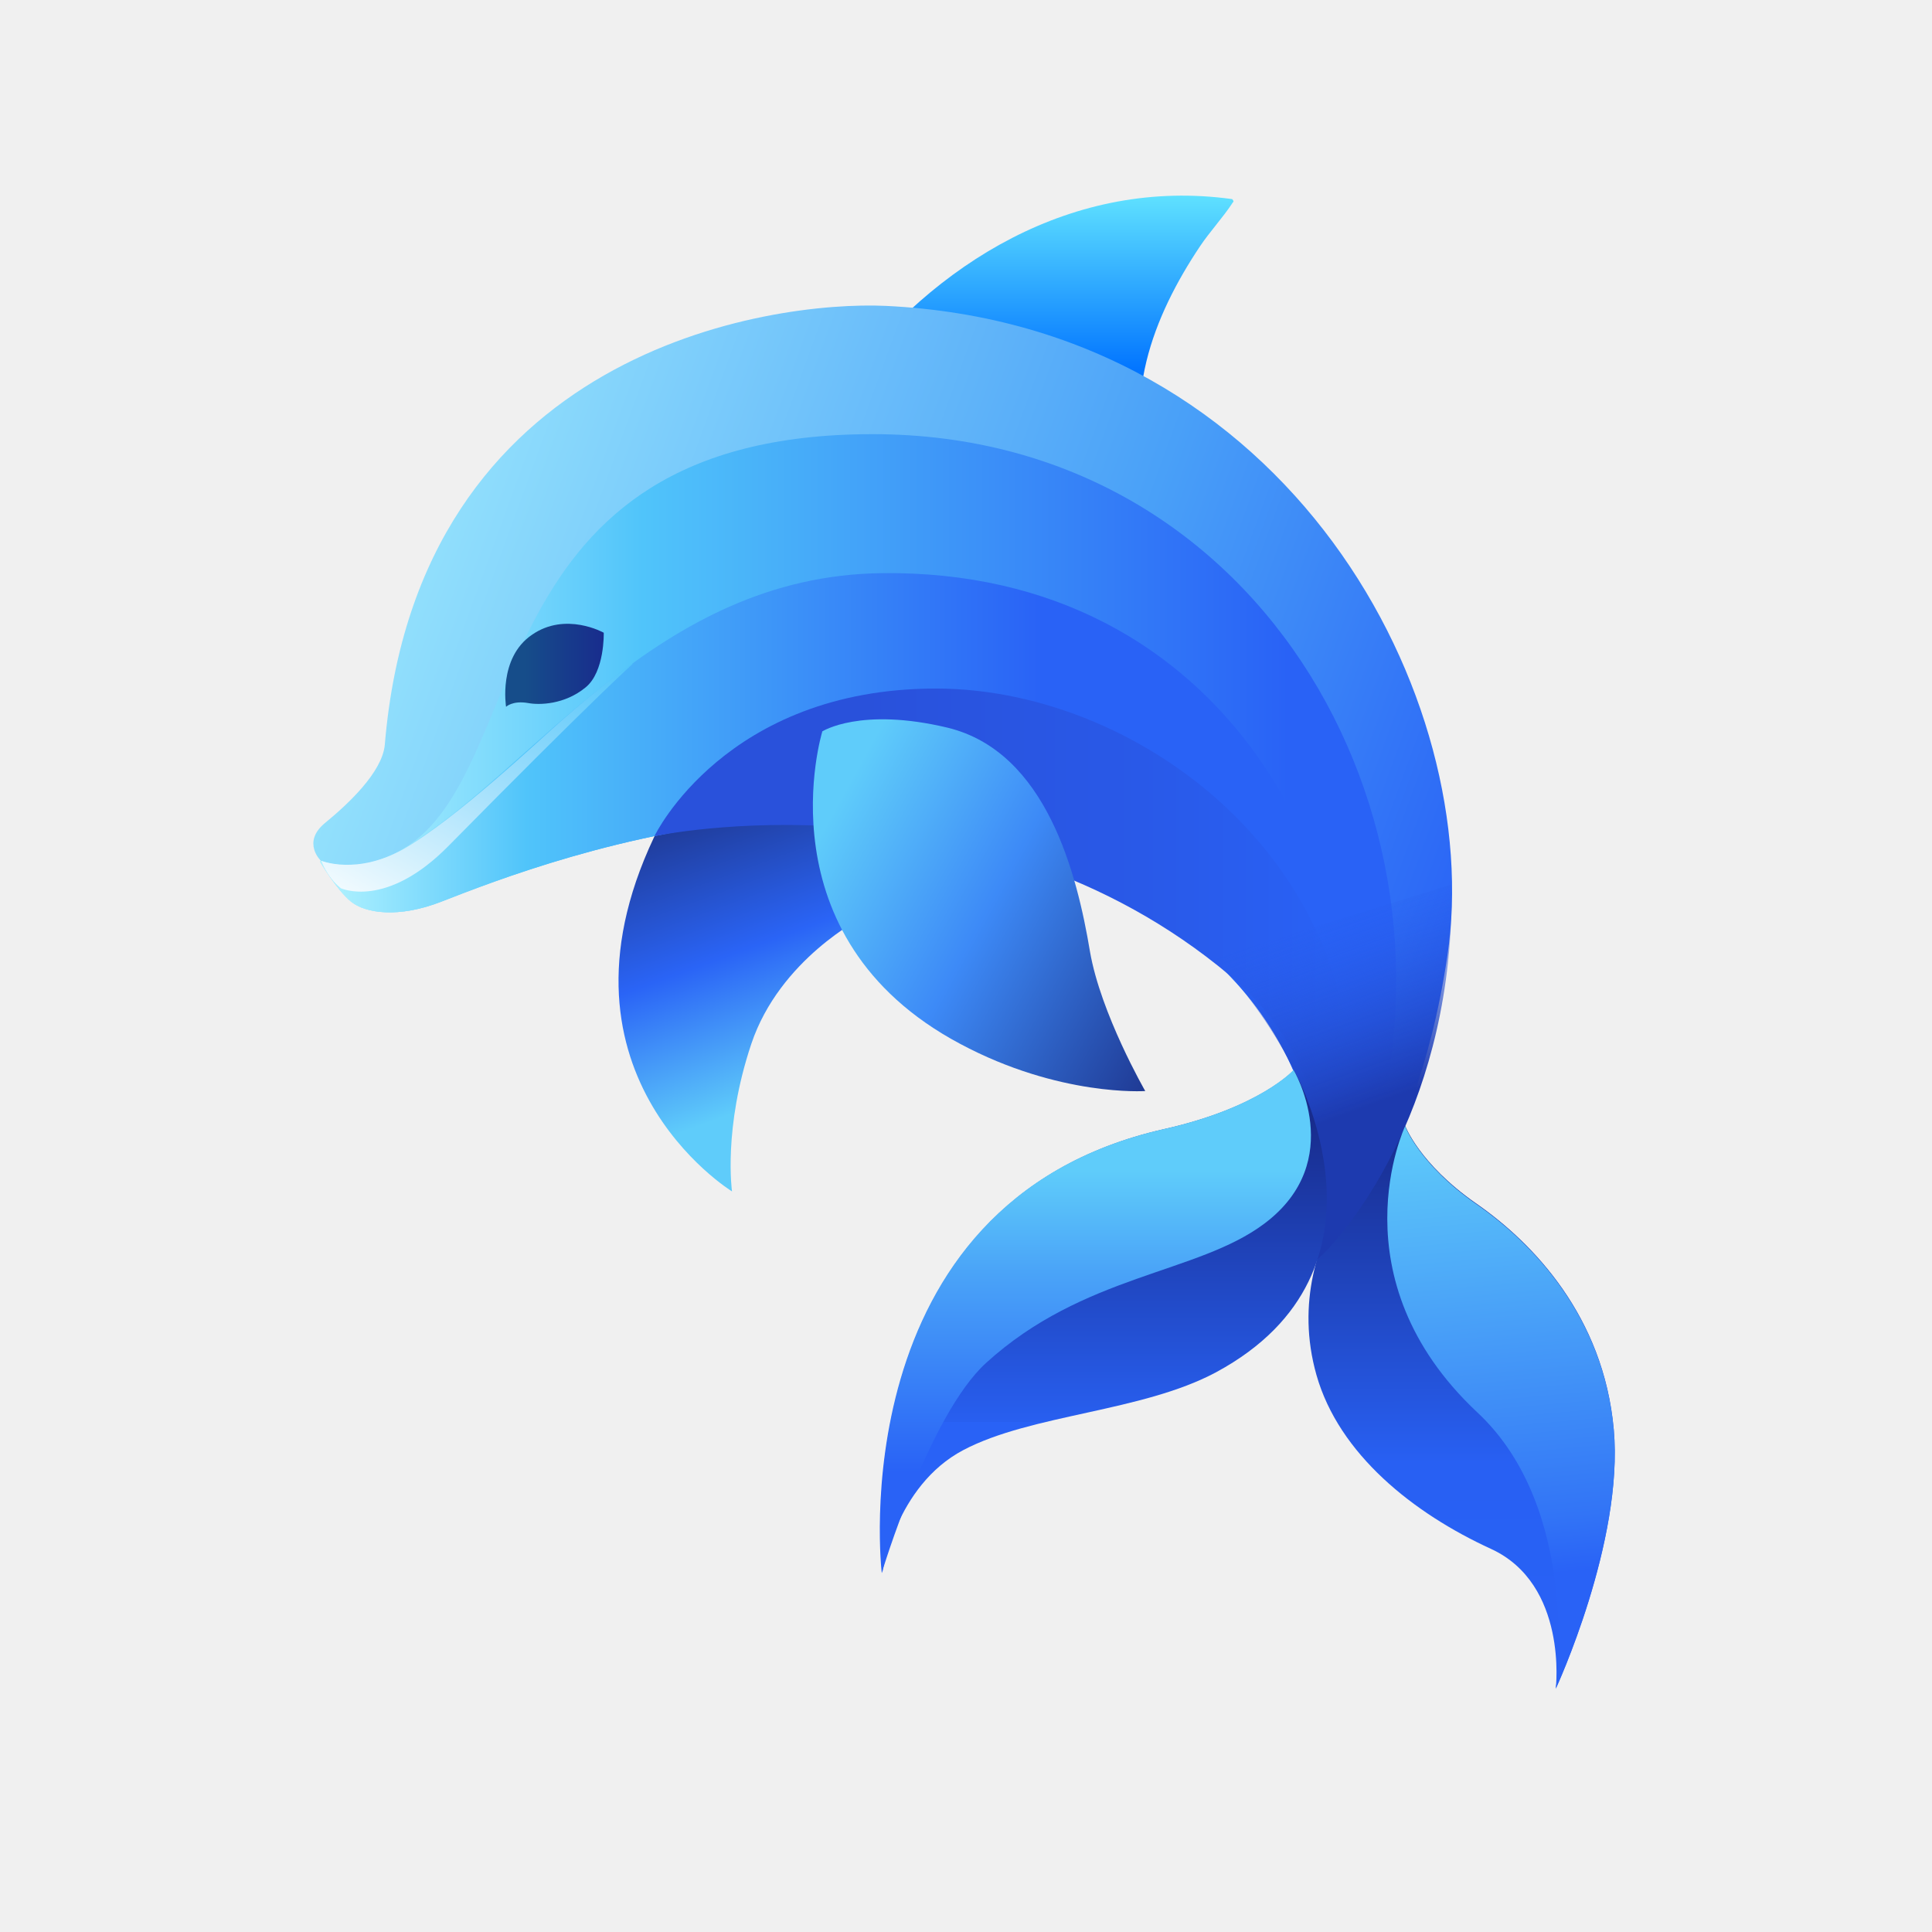
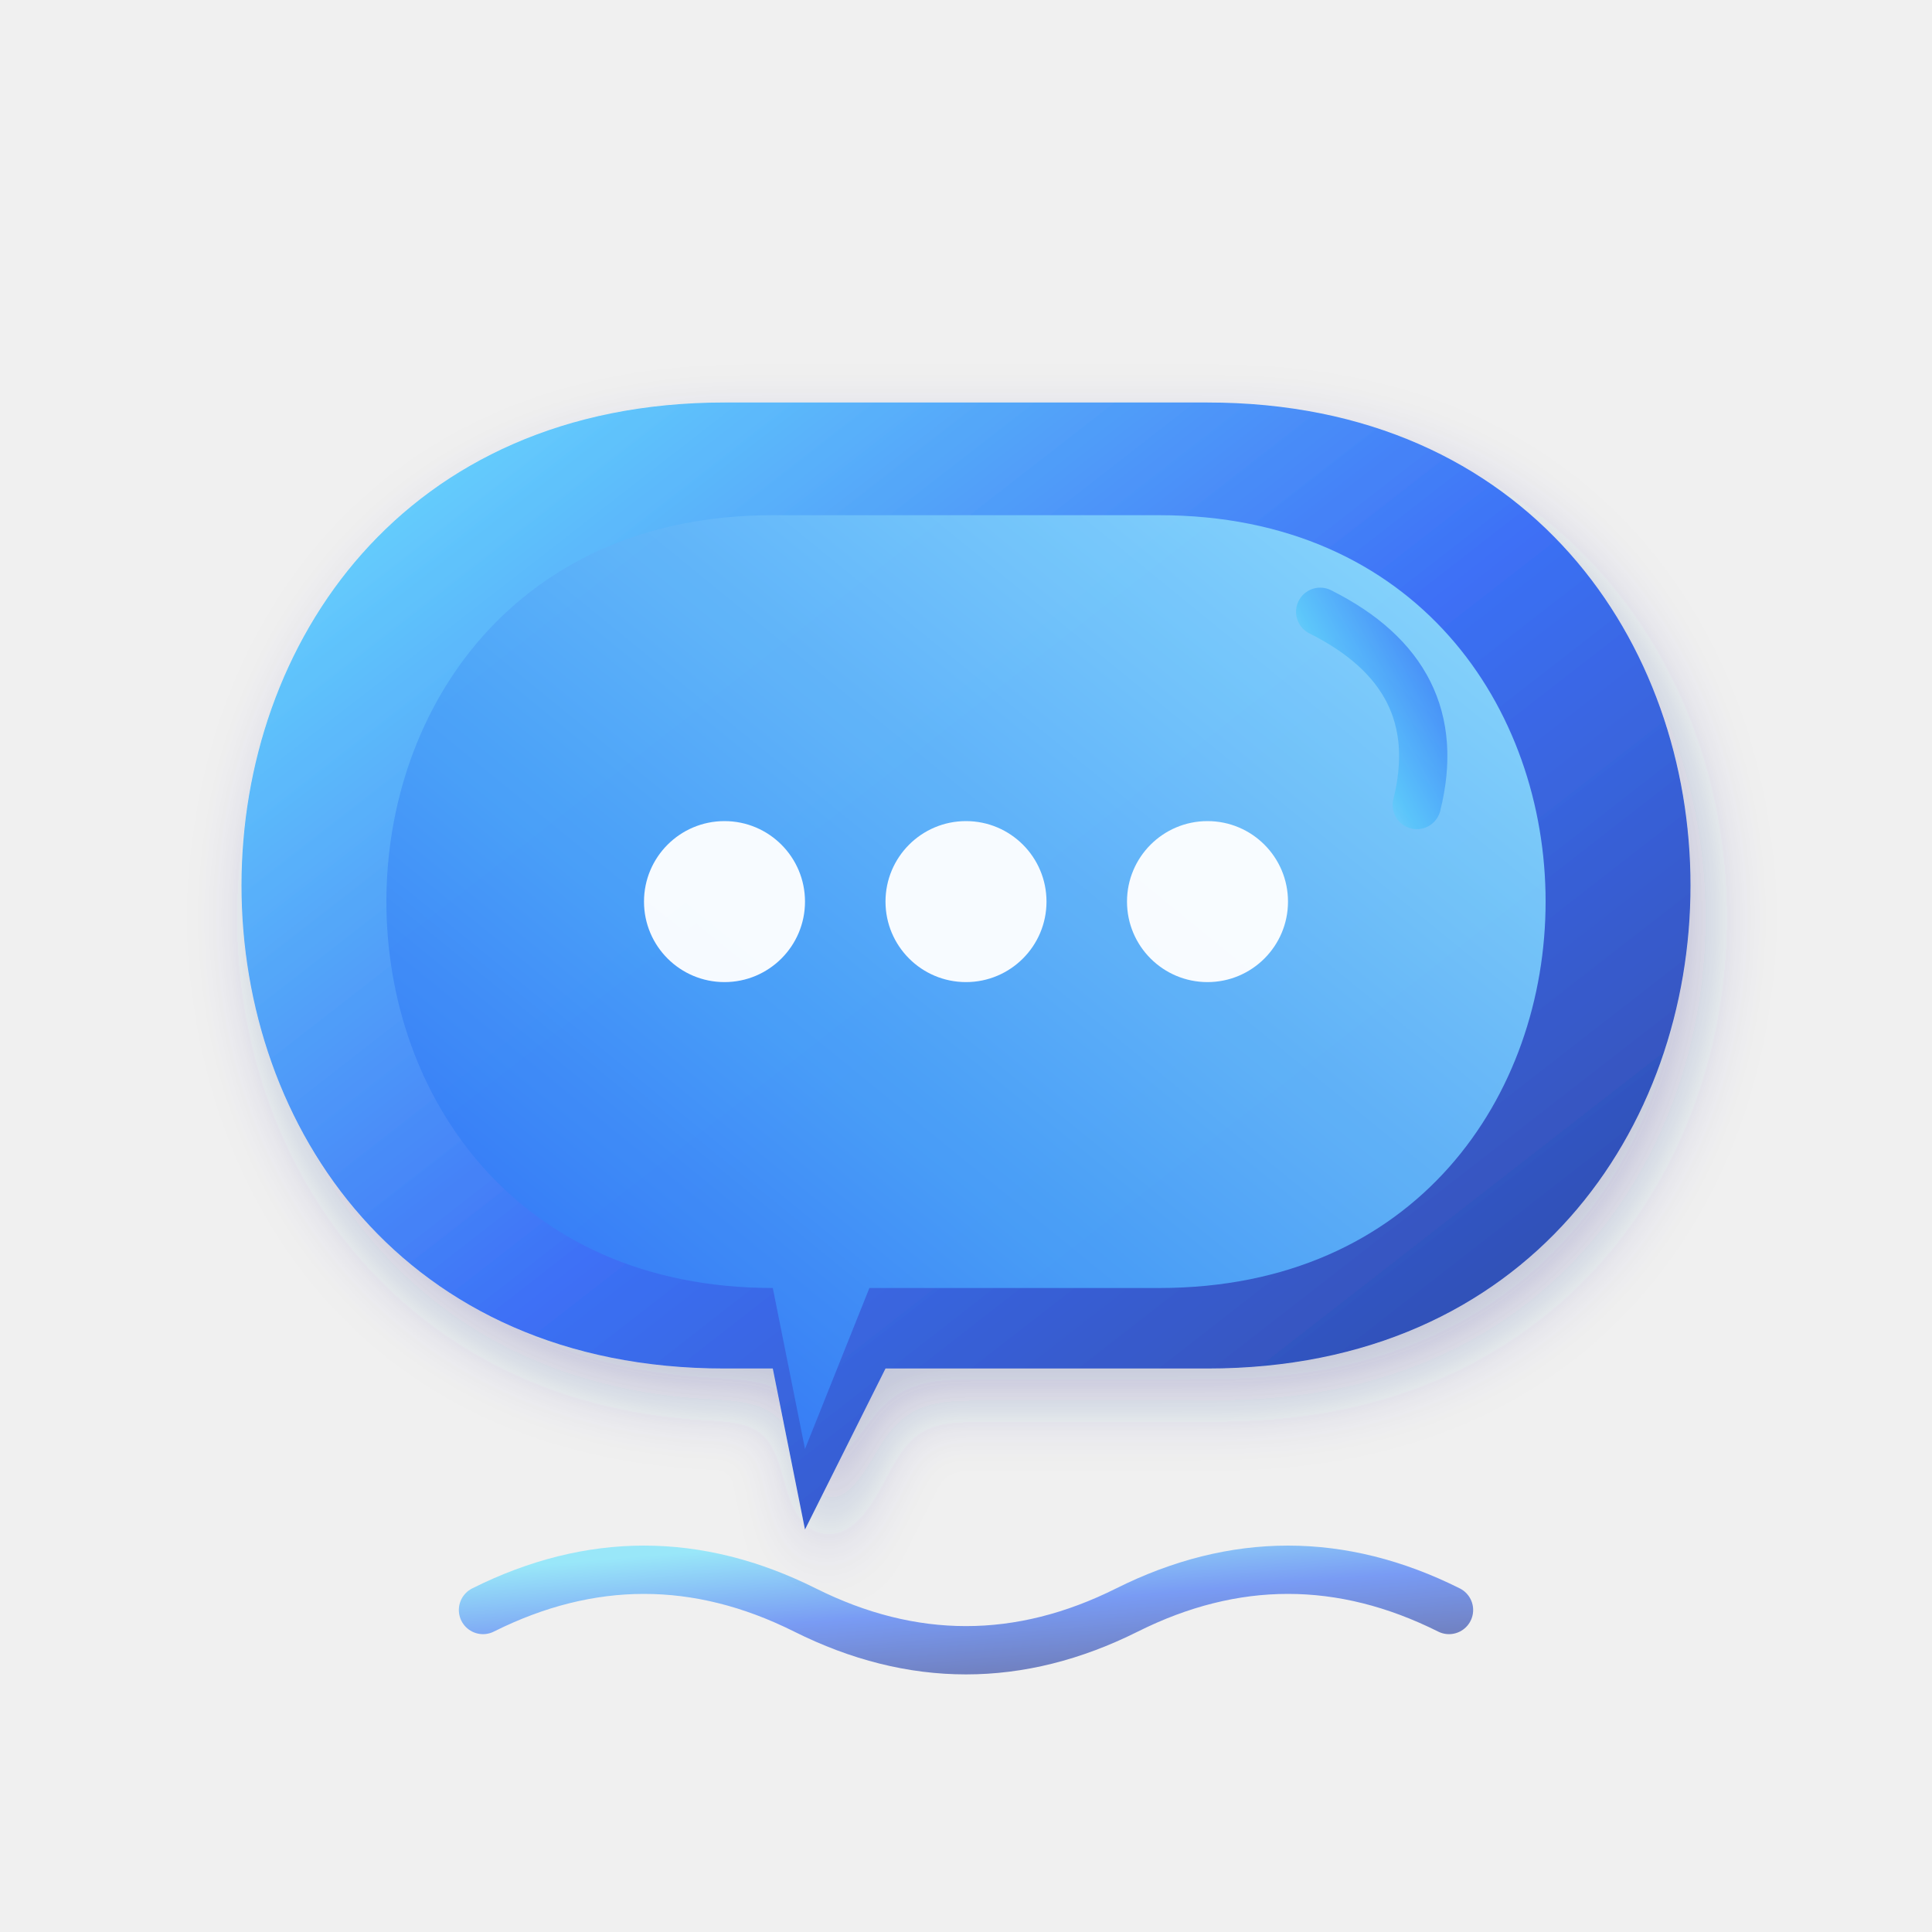
- <svg xmlns="http://www.w3.org/2000/svg" id="Layer_1" version="1.1" viewBox="0 0 360 360">
+ <svg xmlns="http://www.w3.org/2000/svg" viewBox="0 0 120 120">
  <defs>
-     <style>
-       .st0 {
-         fill: url(#linear-gradient2);
-       }
- 
-       .st1 {
-         fill: url(#linear-gradient1);
-       }
- 
-       .st2 {
-         fill: url(#linear-gradient9);
-       }
- 
-       .st3 {
-         fill: url(#linear-gradient3);
-       }
- 
-       .st4 {
-         fill: url(#linear-gradient6);
-       }
- 
-       .st5 {
-         fill: url(#linear-gradient8);
-       }
- 
-       .st6 {
-         fill: url(#linear-gradient7);
-       }
- 
-       .st7 {
-         fill: url(#linear-gradient5);
-       }
- 
-       .st8 {
-         fill: url(#linear-gradient4);
-       }
- 
-       .st9 {
-         fill: url(#linear-gradient13);
-       }
- 
-       .st10 {
-         fill: url(#linear-gradient12);
-       }
- 
-       .st11 {
-         fill: url(#linear-gradient11);
-       }
- 
-       .st12 {
-         fill: url(#linear-gradient10);
-       }
- 
-       .st13 {
-         fill: url(#linear-gradient);
-       }
-     </style>
-     <linearGradient id="linear-gradient" x1="12.5" y1="-2650.1" x2="3.2" y2="-2754.6" gradientTransform="translate(24.3 -2428.8) rotate(-5.1) scale(1 -1)" gradientUnits="userSpaceOnUse">
-       <stop offset="0" stop-color="#182c8d" />
-       <stop offset=".6" stop-color="#2860f3" />
-       <stop offset="1" stop-color="#2962f6" />
+     <linearGradient id="ftGradient1" x1="0%" y1="0%" x2="100%" y2="100%">
+       <stop offset="0%" stop-color="#5fe1ff" />
+       <stop offset="50%" stop-color="#2962f6" />
+       <stop offset="100%" stop-color="#182c8d" />
    </linearGradient>
-     <linearGradient id="linear-gradient1" x1="190.6" y1="466.4" x2="190.6" y2="520.5" gradientTransform="translate(0 -430)" gradientUnits="userSpaceOnUse">
-       <stop offset="0" stop-color="#5fe1ff" />
-       <stop offset=".6" stop-color="#0275ff" />
+     <linearGradient id="ftGradient2" x1="100%" y1="0%" x2="0%" y2="100%">
+       <stop offset="0%" stop-color="#92e0fc" />
+       <stop offset="60%" stop-color="#49a0f8" />
+       <stop offset="100%" stop-color="#2962f6" />
    </linearGradient>
-     <linearGradient id="linear-gradient2" x1="79.6" y1="-2308.2" x2="276" y2="-2379.6" gradientTransform="translate(0 -2210) scale(1 -1)" gradientUnits="userSpaceOnUse">
-       <stop offset="0" stop-color="#92e0fc" />
-       <stop offset=".6" stop-color="#49a0f8" />
-       <stop offset="1" stop-color="#2962f6" />
+     <linearGradient id="ftGradient3" x1="0%" y1="100%" x2="100%" y2="0%">
+       <stop offset="0%" stop-color="#b4f4ff" />
+       <stop offset="40%" stop-color="#50c4fa" />
+       <stop offset="100%" stop-color="#2962f6" />
    </linearGradient>
-     <linearGradient id="linear-gradient3" x1="59.6" y1="-2368.4" x2="260.2" y2="-2368.4" gradientTransform="translate(0 -2210) scale(1 -1)" gradientUnits="userSpaceOnUse">
-       <stop offset="0" stop-color="#b4f4ff" />
-       <stop offset=".3" stop-color="#50c4fa" />
-       <stop offset=".9" stop-color="#2962f6" />
-     </linearGradient>
-     <linearGradient id="linear-gradient4" x1="151.6" y1="-2427" x2="127.6" y2="-2361.1" gradientTransform="translate(0 -2210) scale(1 -1)" gradientUnits="userSpaceOnUse">
-       <stop offset=".2" stop-color="#5fccfa" />
-       <stop offset=".6" stop-color="#2a64f6" />
-       <stop offset="1" stop-color="#1f3993" />
-     </linearGradient>
-     <linearGradient id="linear-gradient5" x1="59.7" y1="-2381.3" x2="252" y2="-2381.3" gradientTransform="translate(0 -2210) scale(1 -1)" gradientUnits="userSpaceOnUse">
-       <stop offset="0" stop-color="#b4f4ff" />
-       <stop offset=".2" stop-color="#50c4fa" />
-       <stop offset=".7" stop-color="#2962f6" />
-     </linearGradient>
-     <linearGradient id="linear-gradient6" x1="122" y1="-2392.1" x2="251.6" y2="-2392.1" gradientTransform="translate(0 -2210) scale(1 -1)" gradientUnits="userSpaceOnUse">
-       <stop offset=".3" stop-color="#2951db" />
-       <stop offset=".7" stop-color="#2959e8" />
-       <stop offset="1" stop-color="#2962f6" />
-     </linearGradient>
-     <linearGradient id="linear-gradient7" x1="72.4" y1="-2380.6" x2="104.1" y2="-2325.6" gradientTransform="translate(0 -2210) scale(1 -1)" gradientUnits="userSpaceOnUse">
-       <stop offset="0" stop-color="#fff" />
-       <stop offset="0" stop-color="#f0fafe" />
-       <stop offset="1" stop-color="#50c4fa" />
-     </linearGradient>
-     <linearGradient id="linear-gradient8" x1="247.2" y1="-2380.9" x2="267.6" y2="-2437" gradientTransform="translate(0 -2210) scale(1 -1)" gradientUnits="userSpaceOnUse">
-       <stop offset="0" stop-color="#2962f6" stop-opacity="0" />
-       <stop offset="0" stop-color="#275dee" stop-opacity=".1" />
-       <stop offset=".6" stop-color="#1d3aaf" />
-     </linearGradient>
-     <linearGradient id="linear-gradient9" x1="94.1" y1="-2334" x2="112.5" y2="-2334" gradientTransform="translate(0 -2210) scale(1 -1)" gradientUnits="userSpaceOnUse">
-       <stop offset=".2" stop-color="#164d8a" />
-       <stop offset="1" stop-color="#182c8d" />
-     </linearGradient>
-     <linearGradient id="linear-gradient10" x1="205.6" y1="-2503.1" x2="205.6" y2="-2409.4" gradientTransform="translate(0 -2210) scale(1 -1)" gradientUnits="userSpaceOnUse">
-       <stop offset=".3" stop-color="#2962f6" />
-       <stop offset=".3" stop-color="#285ff0" />
-       <stop offset=".9" stop-color="#182c8d" />
-     </linearGradient>
-     <linearGradient id="linear-gradient11" x1="538.9" y1="-1925.9" x2="618.8" y2="-1955" gradientTransform="translate(-90.5 -1837.8) rotate(8.8) scale(1 -1)" gradientUnits="userSpaceOnUse">
-       <stop offset=".1" stop-color="#5fccfa" />
-       <stop offset=".5" stop-color="#3d8af7" />
-       <stop offset="1" stop-color="#1f3993" />
-     </linearGradient>
-     <linearGradient id="linear-gradient12" x1="204.1" y1="-2409.4" x2="204.1" y2="-2503.1" gradientTransform="translate(0 -2210) scale(1 -1)" gradientUnits="userSpaceOnUse">
-       <stop offset=".2" stop-color="#5fccfa" />
-       <stop offset=".4" stop-color="#4aa4f8" />
-       <stop offset=".8" stop-color="#2962f6" />
-     </linearGradient>
-     <linearGradient id="linear-gradient13" x1="16.4" y1="-2649.3" x2="16.4" y2="-2756.2" gradientTransform="translate(24.3 -2428.8) rotate(-5.1) scale(1 -1)" gradientUnits="userSpaceOnUse">
-       <stop offset="0" stop-color="#5fccfa" />
-       <stop offset=".7" stop-color="#3274f6" />
-       <stop offset=".8" stop-color="#2962f6" />
-     </linearGradient>
+     <filter id="shadow" x="-20%" y="-20%" width="140%" height="140%">
+       <feDropShadow dx="1" dy="2" stdDeviation="2" flood-color="#182c8d" flood-opacity="0.25" />
+     </filter>
  </defs>
-   <g id="Layer_11" data-name="Layer_1">
-     <g id="Layer_1-2">
-       <path class="st13" d="M261.8,209.7s2.6,7.1,13.2,14.5c10.7,7.4,23.8,21.1,25.7,42.1,1.9,20.9-10.8,48.3-10.8,48.3,0,0,2.3-19.4-12.1-26s-28.3-17.6-32.5-32.4c-7.6-26.9,16.5-46.4,16.5-46.4h0Z" />
-       <g id="cfZ4UG">
-         <path class="st1" d="M151.4,79.6c2-2.3,3.6-5.2,5.5-7.7,17.2-23,43.1-38.9,72.7-34.8.5.6.1.5,0,.8-1.7,2.6-4.2,5.3-6,8-8.7,13-15.1,29.2-8.4,44.7" />
-       </g>
-       <path class="st0" d="M59.8,160.4s-3.6-3.4.7-7c4.4-3.6,10.7-9.5,11.2-14.6,6.1-73.6,71.8-82.8,93.4-81.8,75.5,3.6,111.7,73.5,104.6,121.1-6.3,42.4-25.5,57.8-25.5,57.8,0,0,8.7-29.4-15.1-54.1-49.8-51.9-127.4-21.4-146.9-13.8-7.9,3.1-14.1,2.2-16.8,0s-5.8-7.5-5.8-7.5h.2,0Z" />
-       <path class="st3" d="M59.8,160.4s6.7,2.9,15.3-2.2c24.5-14.6,13.7-77.3,87.5-77.3s113.1,74.3,91.8,136.8c-2.7,7.9-10.2,18.2-10.2,18.2,0,0,8.7-29.4-15.1-54.1-49.8-51.9-127.4-21.4-146.9-13.8-7.9,3.1-14.1,2.2-16.8,0s-5.8-7.5-5.8-7.5h.2,0Z" />
-       <path class="st8" d="M154.7,151.8l6.1,19.1s-15.5,7.8-20.8,23.6-3.6,27.5-3.6,27.5c0,0-36.6-22.4-13.5-68.1,0,0,2.5-.9,17.2-1.8,8.4-.5,14.7-.3,14.7-.3h0Z" />
-       <path class="st7" d="M59.8,160.4s6.7,2.9,15.3-2.2c24.5-14.6,47.1-50.9,89.2-51.4,64.1-.8,93.7,56.3,86.7,106.6-1.1,8.3-6.7,22.5-6.7,22.5,0,0,8.7-29.4-15.1-54.1-49.8-51.9-127.4-21.4-146.9-13.8-7.9,3.1-14.1,2.2-16.8,0s-5.8-7.5-5.8-7.5h.1Z" />
-       <path class="st4" d="M122,155.7s13.2-27.4,52.4-27.4,83.6,34.7,76.6,85.1c-1.1,8.3-6.7,22.5-6.7,22.5,0,0,11.2-32.1-15.1-54.1-46.4-39-107.2-26-107.2-26h0Z" />
-       <path class="st6" d="M117.8,123.6s-5,3.5-13.2,10.7c-4.1,3.6-19.6,18.3-29.4,23.9-8.7,4.9-15.3,2.2-15.3,2.2,0,0,.9,2.9,3.6,5.1,0,0,8.4,4,20.1-7.9,27.1-27.5,34.3-33.9,34.3-33.9h-.1Z" />
-       <path class="st5" d="M270.5,164.8c.5,40.8-18.9,63.7-23.9,68.9-.8.8-1.6,1.5-1.6,1.5,0,0,11-24.6-18.6-56.7" />
-       <path class="st2" d="M94.3,131.7s-1.5-9.1,4.8-13.4c6.3-4.4,13.4-.4,13.4-.4,0,0,.2,7.3-3.4,10.2-3.9,3.2-8.6,3.3-10.7,2.9-2.9-.5-4.1.7-4.1.7h0Z" />
-       <path class="st12" d="M241.1,199.4s-6.3,7-24.2,11c-60.6,13.7-52.5,82.7-52.5,82.7,0,0,2.4-16.2,15.1-22.9s33.3-7.1,47.1-14.5c35.4-19.1,14.5-56.3,14.5-56.3h0Z" />
-       <path class="st11" d="M153.2,136.4s-11.7,38.2,25.7,58.1c18.5,9.9,34.5,8.8,34.5,8.8,0,0-8.3-14.4-10.3-26-2.4-14.4-8.1-37.2-26.5-41.7-16.3-3.9-23.4.7-23.4.7h0Z" />
-       <path class="st10" d="M241,199.4s-6.3,7-24.2,11c-60.6,13.7-52.5,82.7-52.5,82.7,0,0,8.8-29.4,19.4-39.1,18.2-16.6,39.4-16.6,51.9-26,15.6-11.7,5.4-28.7,5.4-28.7h0Z" />
-       <path class="st9" d="M261.8,209.8s2.6,7.1,13.2,14.5c10.7,7.4,23.8,21.1,25.7,42.1,1.9,20.9-10.8,48.3-10.8,48.3,0,0,4.8-33.4-14.6-51.5-26.8-25.1-13.5-53.3-13.5-53.3h0Z" />
-     </g>
+   <path d="M75 25            C95 25, 105 40, 105 55            C105 70, 95 85, 75 85            L55 85            L50 95            L48 85            L45 85            C25 85, 15 70, 15 55            C15 40, 25 25, 45 25            Z" fill="url(#ftGradient1)" filter="url(#shadow)" opacity="0.9" />
+   <path d="M72 32            C88 32, 96 44, 96 56            C96 68, 88 80, 72 80            L54 80            L50 90            L48 80            L48 80            C32 80, 24 68, 24 56            C24 44, 32 32, 48 32            Z" fill="url(#ftGradient2)" opacity="0.95" />
+   <g fill="white" opacity="0.95">
+     <circle cx="45" cy="56" r="5" />
+     <circle cx="60" cy="56" r="5" />
+     <circle cx="75" cy="56" r="5" />
  </g>
+   <path d="M82 38 Q90 42, 88 50" stroke="url(#ftGradient3)" stroke-width="3" stroke-linecap="round" fill="none" opacity="0.7" />
+   <path d="M30 100 Q40 95, 50 100 Q60 105, 70 100 Q80 95, 90 100" stroke="url(#ftGradient1)" stroke-width="3" stroke-linecap="round" fill="none" opacity="0.6" />
</svg>
